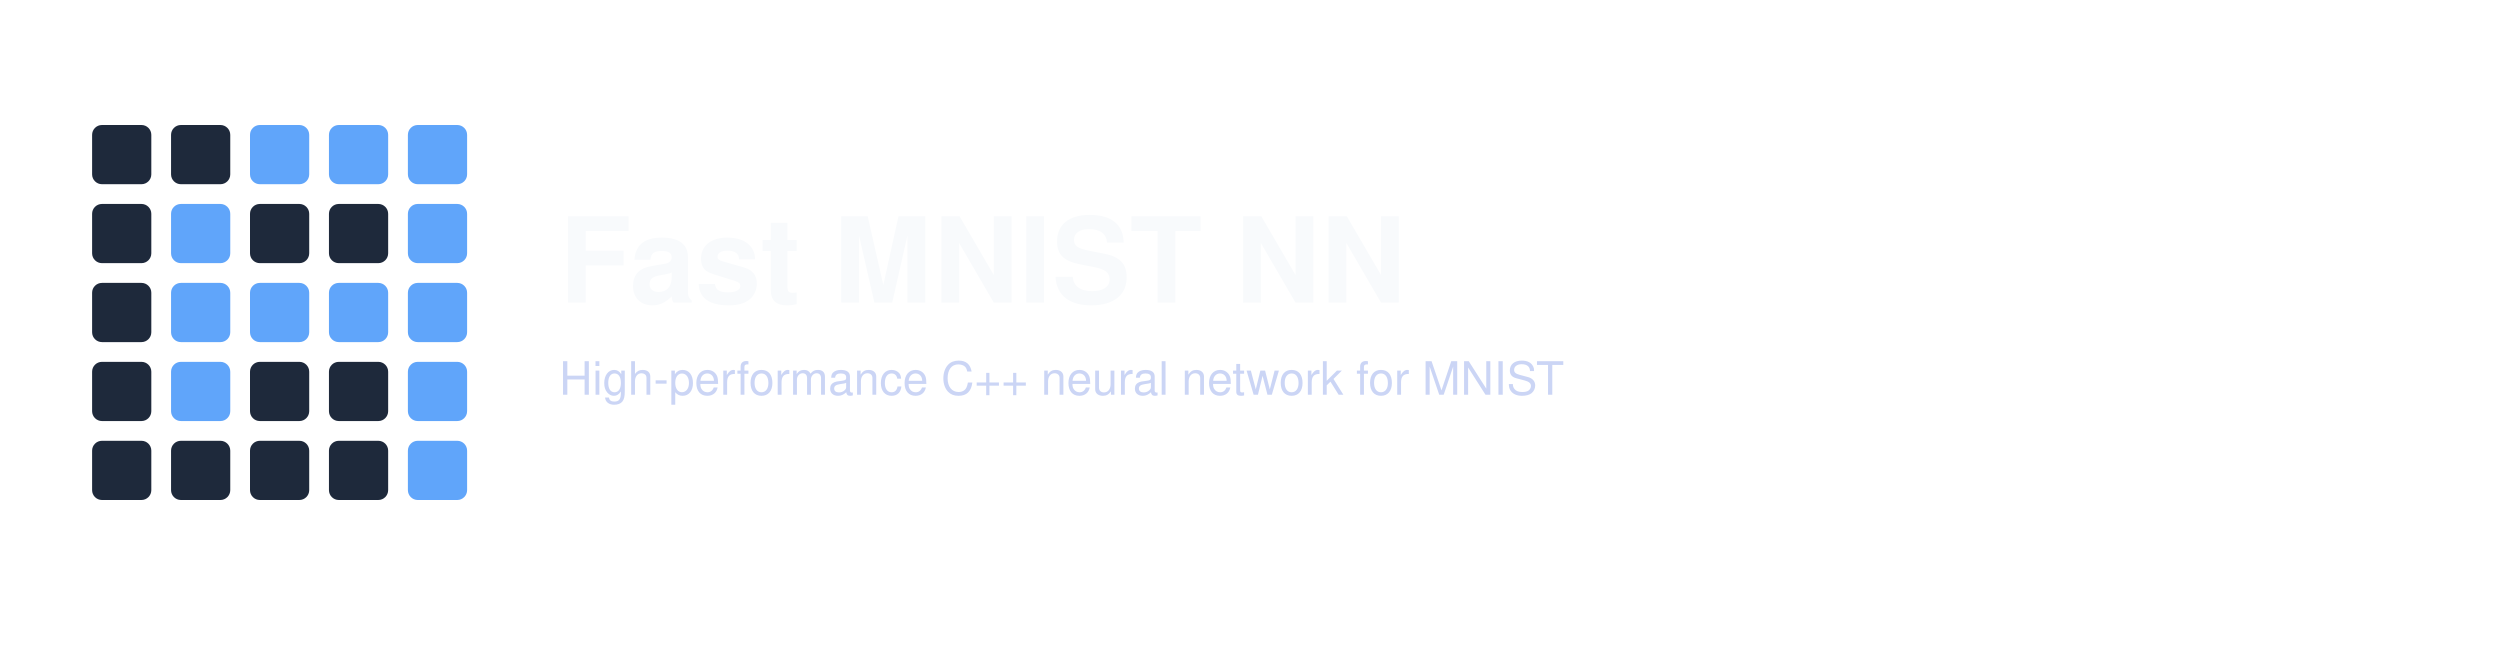
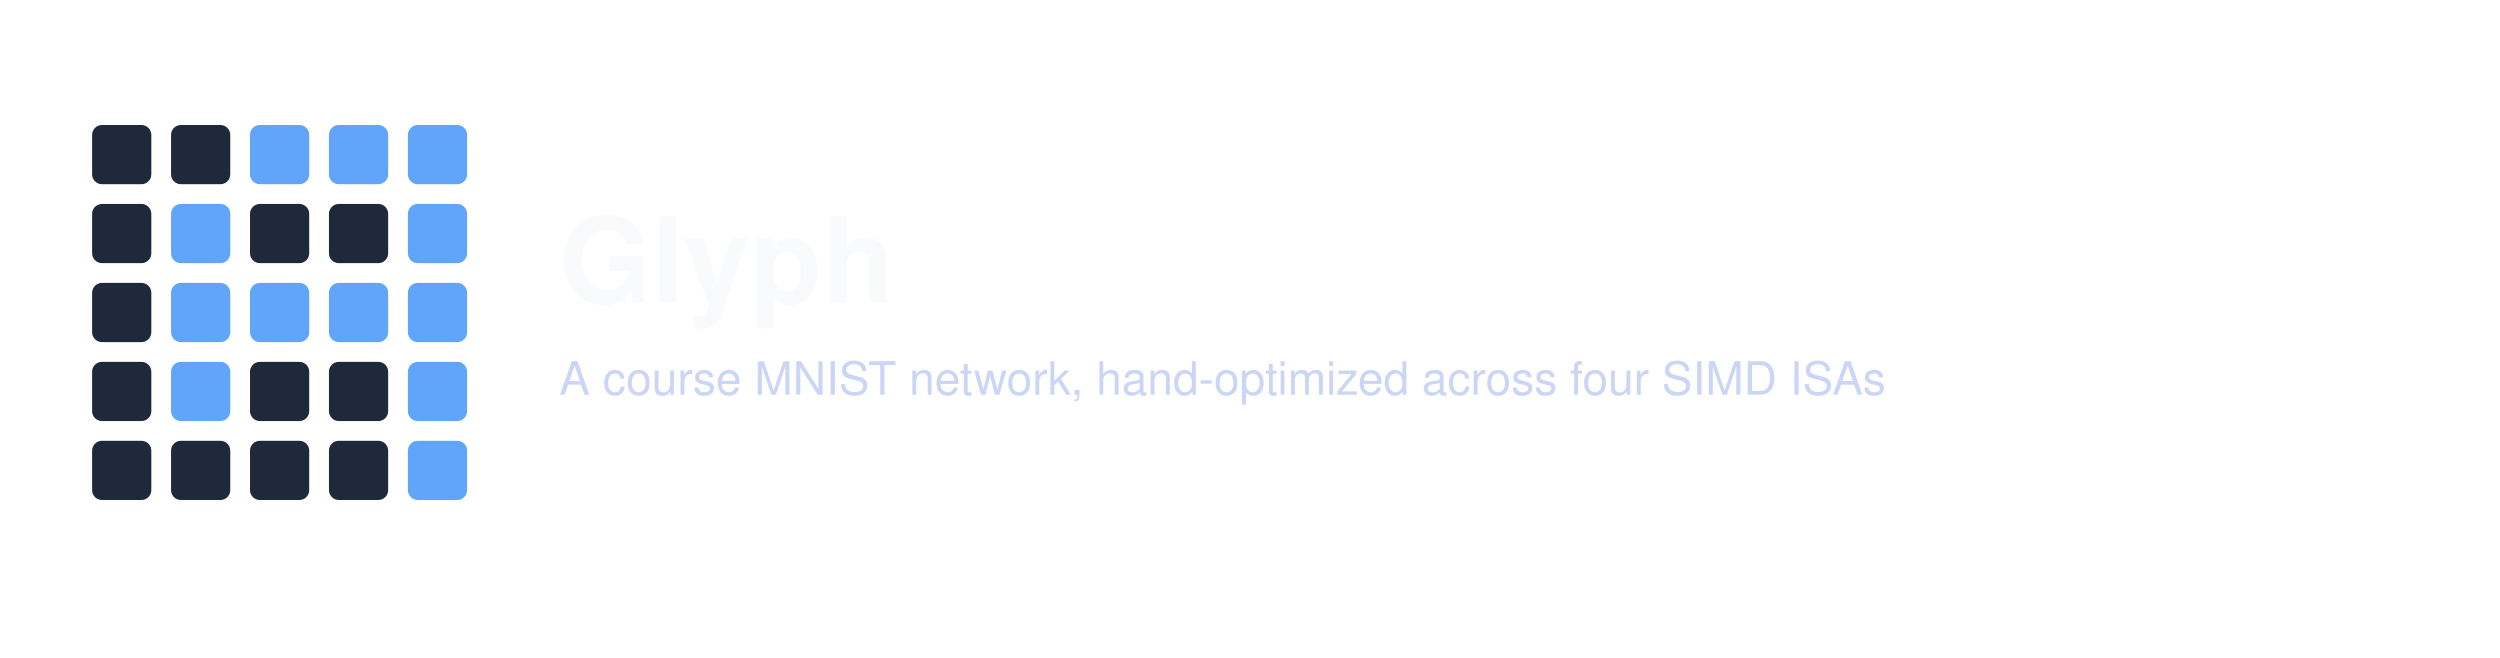
<svg xmlns="http://www.w3.org/2000/svg" width="760" height="200" viewBox="0 0 760 200">
  <defs>
    <style>
      .title { font: 700 36px "Avenir Next", "Avenir", "Segoe UI",
               "Helvetica", "Arial", sans-serif; fill: #f8fafc; }
      .subtitle { font: 500 14px "Avenir Next", "Avenir", "Segoe UI",
                  "Helvetica", "Arial", sans-serif; fill: #cbd5f5; }
    </style>
  </defs>
  <g transform="translate(28,38)">
    <rect x="0" y="0" width="18" height="18" rx="3" fill="#1e293b" />
    <rect x="24" y="0" width="18" height="18" rx="3" fill="#1e293b" />
    <rect x="48" y="0" width="18" height="18" rx="3" fill="#60a5fa" />
    <rect x="72" y="0" width="18" height="18" rx="3" fill="#60a5fa" />
    <rect x="96" y="0" width="18" height="18" rx="3" fill="#60a5fa" />
    <rect x="0" y="24" width="18" height="18" rx="3" fill="#1e293b" />
    <rect x="24" y="24" width="18" height="18" rx="3" fill="#60a5fa" />
    <rect x="48" y="24" width="18" height="18" rx="3" fill="#1e293b" />
    <rect x="72" y="24" width="18" height="18" rx="3" fill="#1e293b" />
    <rect x="96" y="24" width="18" height="18" rx="3" fill="#60a5fa" />
    <rect x="0" y="48" width="18" height="18" rx="3" fill="#1e293b" />
    <rect x="24" y="48" width="18" height="18" rx="3" fill="#60a5fa" />
    <rect x="48" y="48" width="18" height="18" rx="3" fill="#60a5fa" />
    <rect x="72" y="48" width="18" height="18" rx="3" fill="#60a5fa" />
    <rect x="96" y="48" width="18" height="18" rx="3" fill="#60a5fa" />
    <rect x="0" y="72" width="18" height="18" rx="3" fill="#1e293b" />
    <rect x="24" y="72" width="18" height="18" rx="3" fill="#60a5fa" />
    <rect x="48" y="72" width="18" height="18" rx="3" fill="#1e293b" />
    <rect x="72" y="72" width="18" height="18" rx="3" fill="#1e293b" />
    <rect x="96" y="72" width="18" height="18" rx="3" fill="#60a5fa" />
    <rect x="0" y="96" width="18" height="18" rx="3" fill="#1e293b" />
    <rect x="24" y="96" width="18" height="18" rx="3" fill="#1e293b" />
    <rect x="48" y="96" width="18" height="18" rx="3" fill="#1e293b" />
    <rect x="72" y="96" width="18" height="18" rx="3" fill="#1e293b" />
    <rect x="96" y="96" width="18" height="18" rx="3" fill="#60a5fa" />
  </g>
-   <text x="170" y="92" class="title">Fast MNIST NN</text>
+   <text x="170" y="92" class="title">Glyph</text>
  <text x="170" y="120" class="subtitle">
-     High-performance C++ neural network for MNIST
+     A course MNIST network, hand-optimized across four SIMD ISAs
  </text>
</svg>
